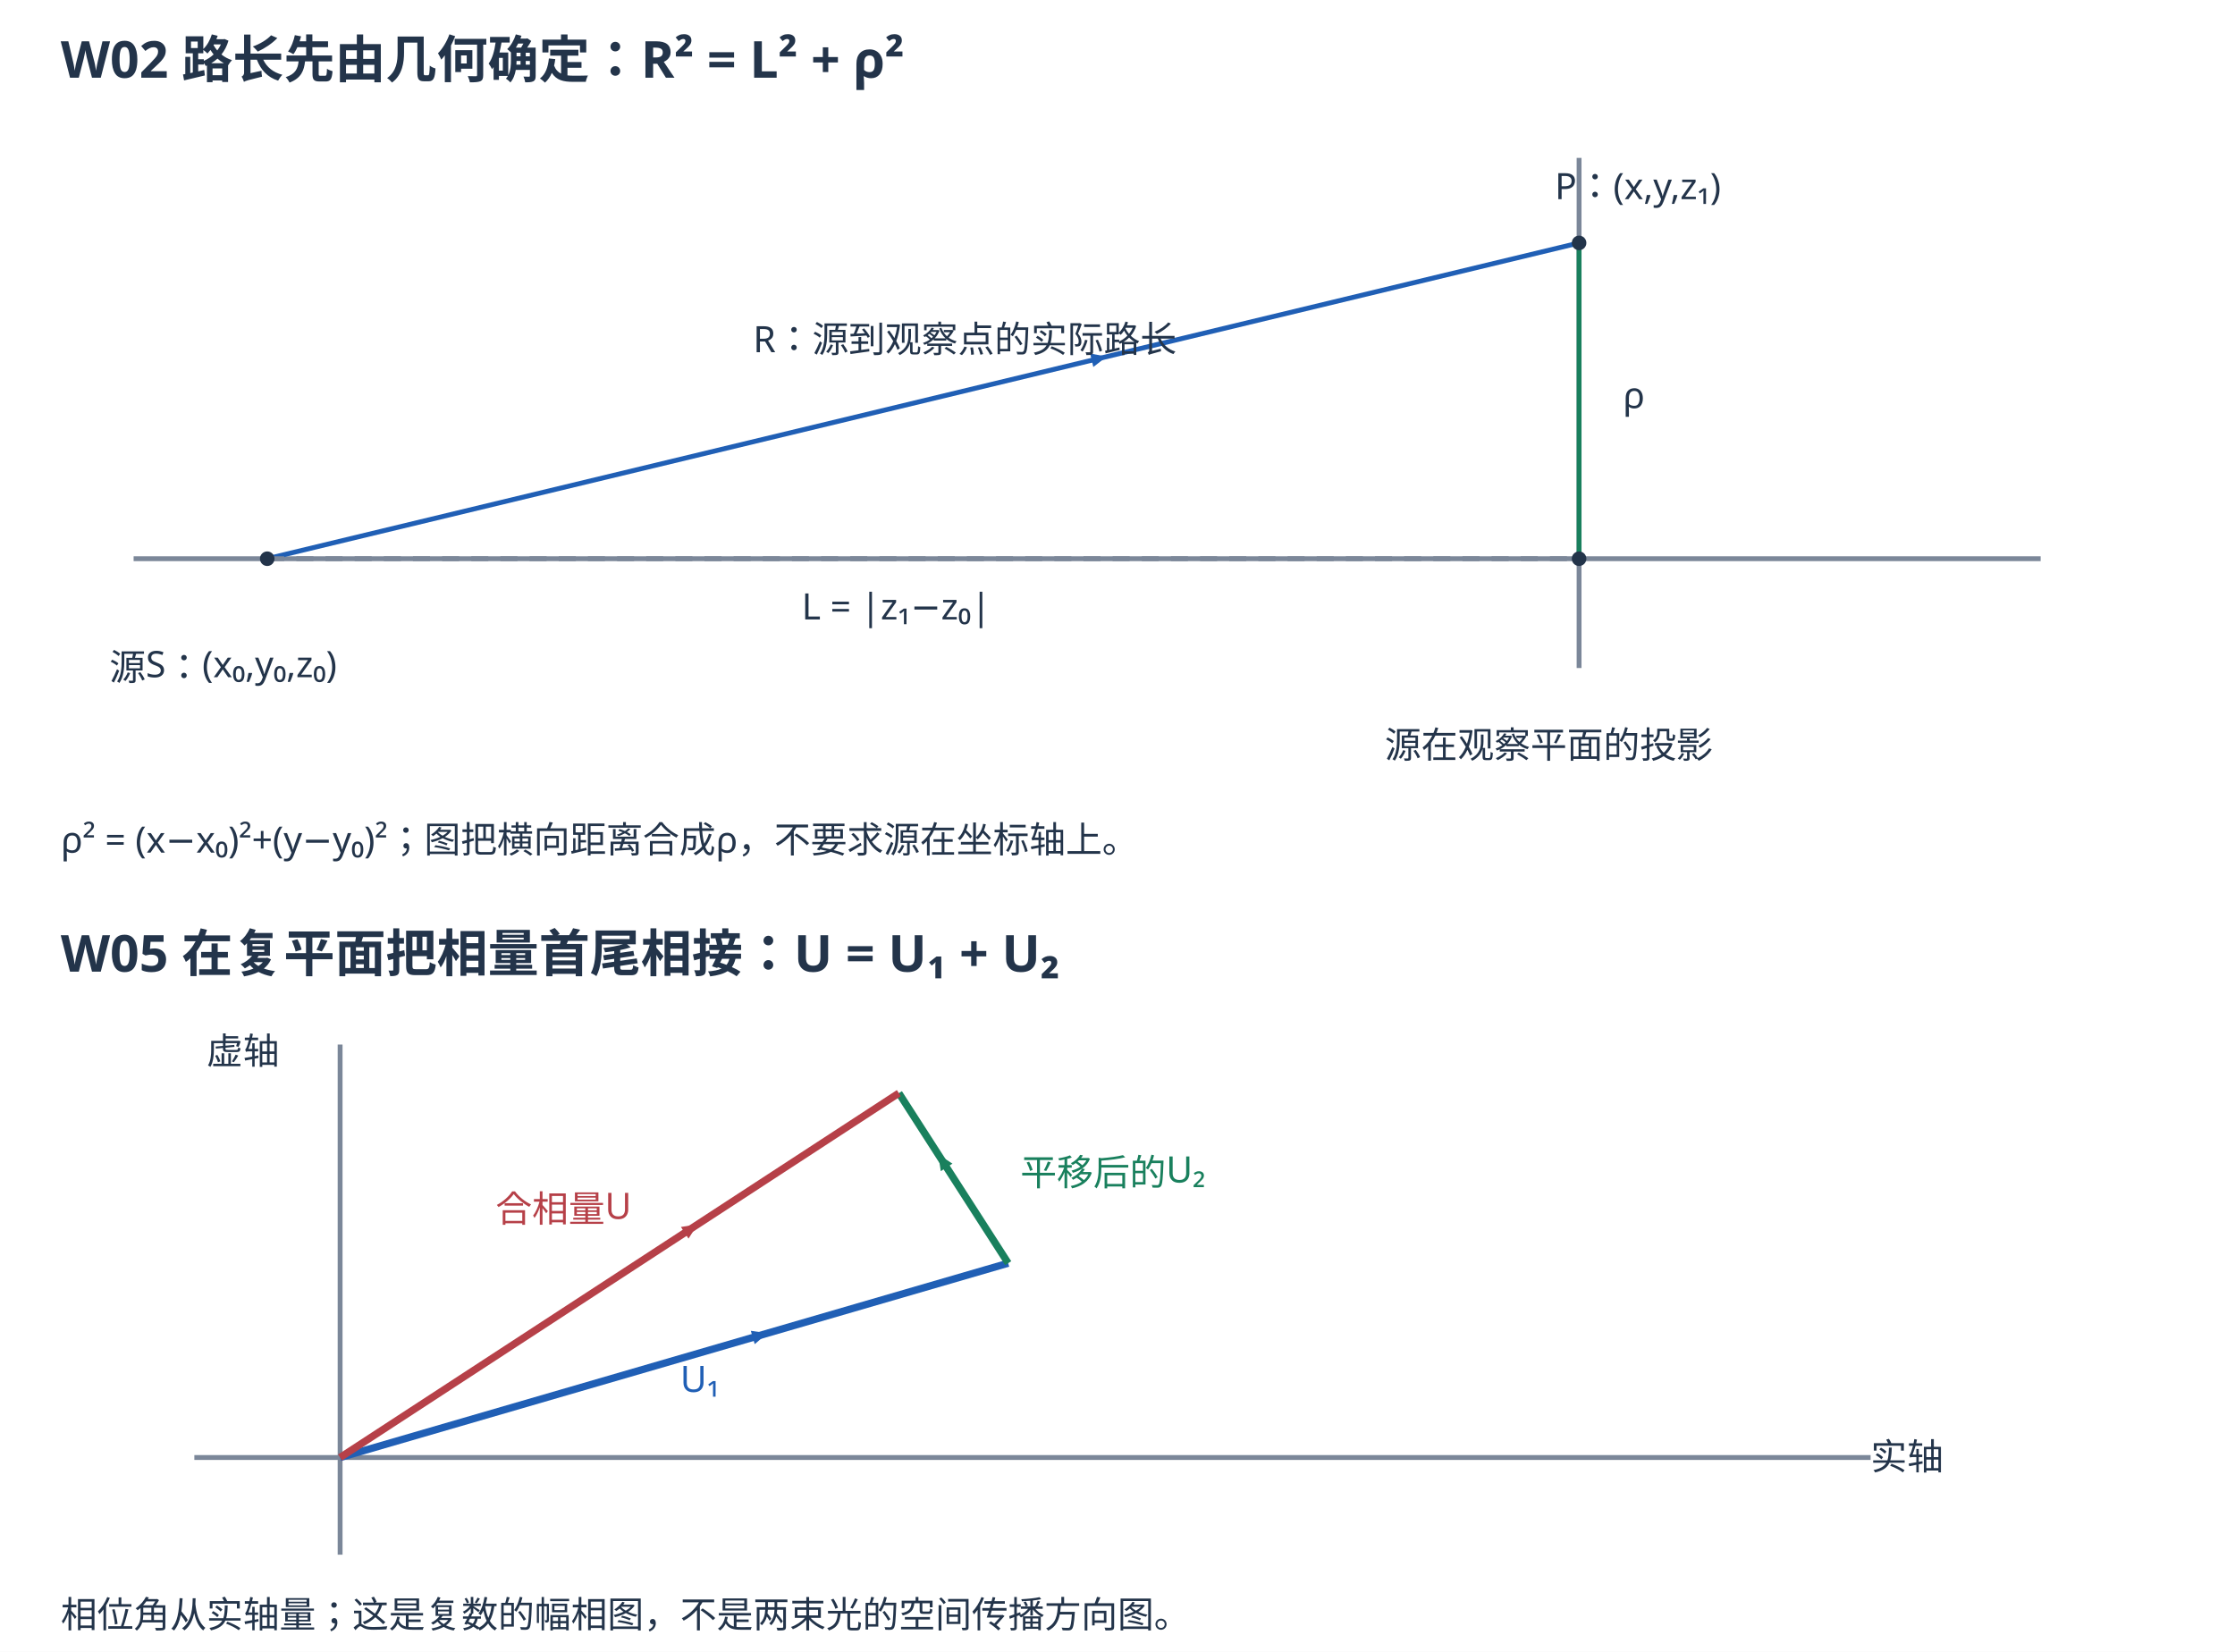
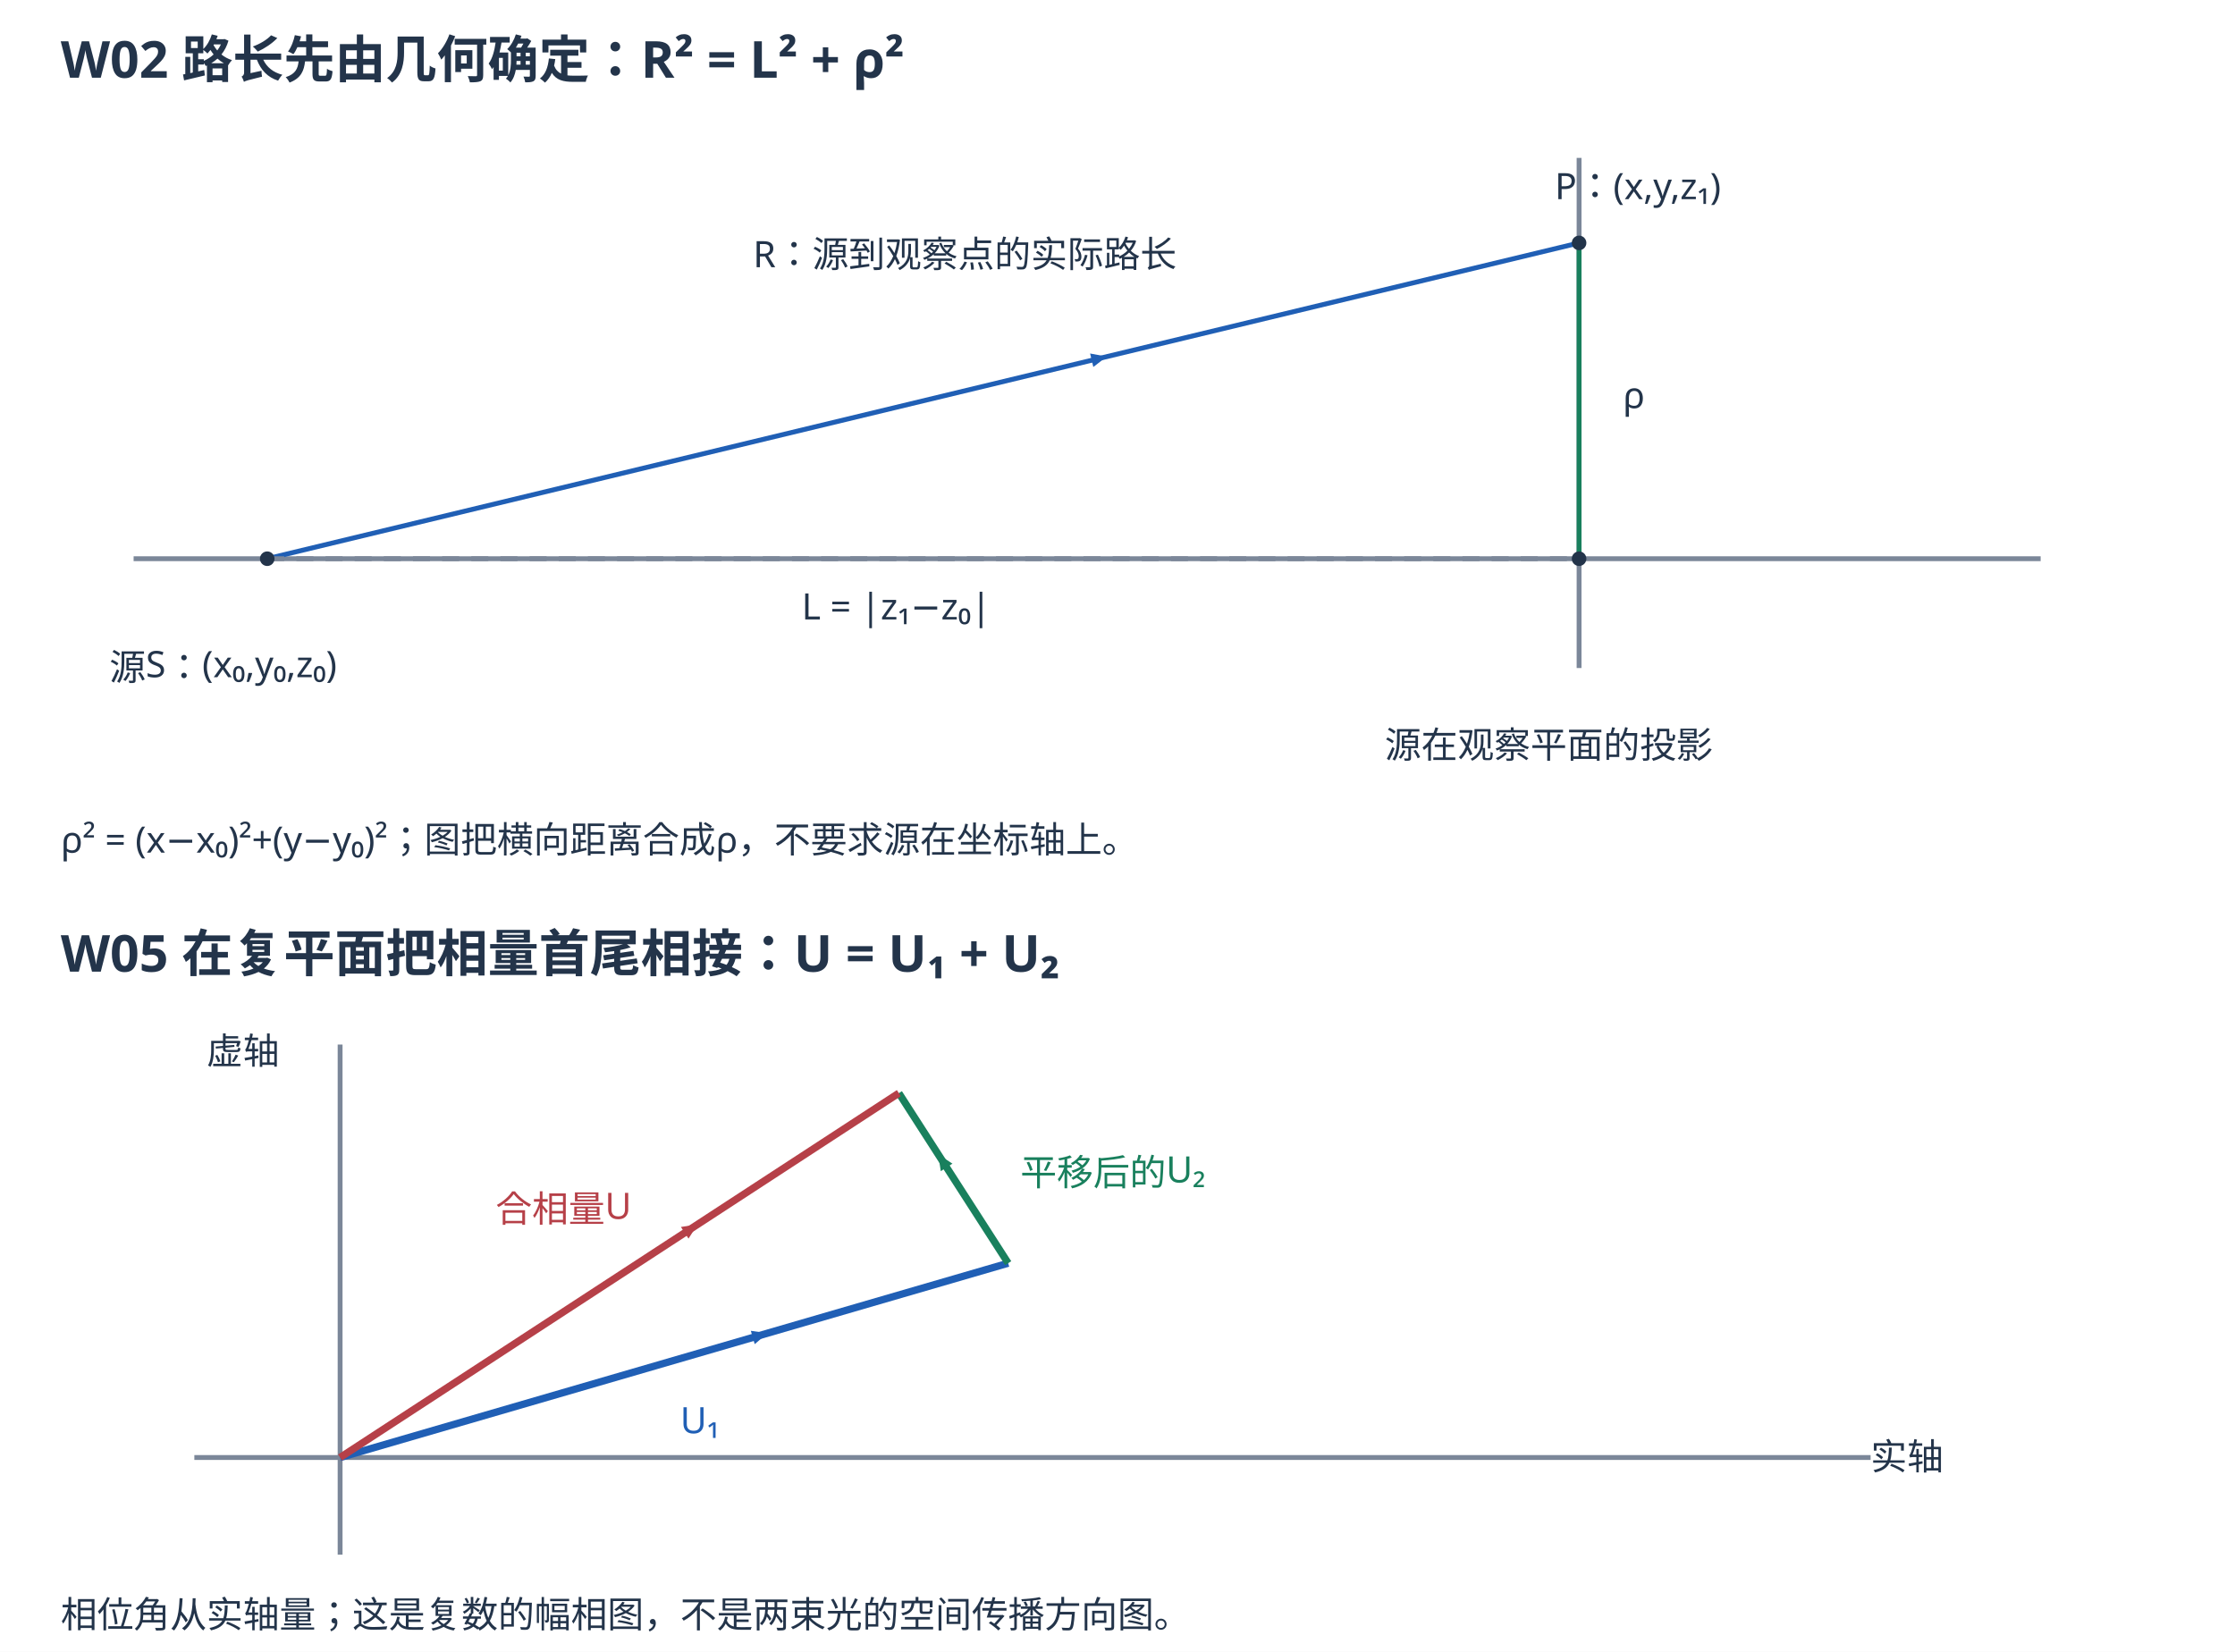
<svg xmlns="http://www.w3.org/2000/svg" width="920" height="680" viewBox="0 0 920 680">
  <rect width="920" height="680" fill="white" />
  <style>text{font:18px "Microsoft YaHei",sans-serif;fill:#23344a}.small{font-size:15px}.title{font-weight:700;font-size:21px}</style>
  <text x="25.00" y="32.00" class="title">W02 路长先由几何确定：R² = L² + ρ²</text>
  <path d="M55.00,230.00L840.00,230.00" fill="none" stroke="#7b8799" stroke-width="2" />
  <path d="M650.00,65.00L650.00,275.00" fill="none" stroke="#7b8799" stroke-width="2" />
  <path d="M110.00,230.00L650.00,100.00" fill="none" stroke="#205fb5" stroke-width="2" />
  <polygon points="455.60,146.80 450.05,151.07 448.72,145.52" fill="#205fb5" />
  <path d="M110.00,230.00L650.00,230.00" fill="none" stroke="#7b8799" stroke-width="2" stroke-dasharray="7 5" />
  <path d="M650.00,230.00L650.00,100.00" fill="none" stroke="#19805d" stroke-width="2" />
-   <text x="310.00" y="145.00" class="small">R：源到观察点的实际路长</text>
+   <text x="310.00" y="110.00" class="small">R：源到观察点的实际路长</text>
  <text x="330.00" y="255.00" class="small">L = |z₁−z₀|</text>
  <text x="668.00" y="168.00" class="small">ρ</text>
  <circle cx="110" cy="230" r="3" fill="#23344a" />
  <text x="45.00" y="280.00" class="small">源S：(x₀,y₀,z₀)</text>
  <circle cx="650" cy="100" r="3" fill="#23344a" />
  <text x="640.00" y="82.00" class="small">P：(x,y,z₁)</text>
  <circle cx="650" cy="230" r="3" fill="#23344a" />
  <text x="570.00" y="312.00" class="small">源在观察平面的投影</text>
  <text x="25.00" y="351.00" class="small">ρ² = (x−x₀)²+(y−y₀)²；图把横向距离合成ρ，不要求源在坐标轴上。</text>
  <text x="25.00" y="400.00" class="title">W05 在复平面把相量首尾相接：U = U₁ + U₂</text>
  <path d="M80.00,600.00L770.00,600.00" fill="none" stroke="#7b8799" stroke-width="2" />
  <path d="M140.00,640.00L140.00,430.00" fill="none" stroke="#7b8799" stroke-width="2" />
  <path d="M140.00,600.00L415.00,520.00" fill="none" stroke="#205fb5" stroke-width="3" />
  <polygon points="316.00,548.80 310.66,553.33 309.07,547.84" fill="#205fb5" />
  <path d="M415.00,520.00L370.00,450.00" fill="none" stroke="#19805d" stroke-width="3" />
  <polygon points="386.20,475.20 392.06,479.03 387.26,482.12" fill="#19805d" />
  <path d="M140.00,600.00L370.00,450.00" fill="none" stroke="#b64048" stroke-width="3" />
  <polygon points="287.20,504.00 283.41,509.88 280.29,505.10" fill="#b64048" />
  <text x="770.00" y="605.00" class="small">实轴</text>
  <text x="85.00" y="438.00" class="small">虚轴</text>
-   <text x="280.00" y="573.00" class="small" style="fill:#205fb5">U₁</text>
+   <text x="280.00" y="590.00" class="small" style="fill:#205fb5">U₁</text>
  <text x="420.00" y="488.00" class="small" style="fill:#19805d">平移后的U₂</text>
  <text x="204.00" y="503.00" class="small" style="fill:#b64048">合相量U</text>
  <text x="25.00" y="670.00" class="small">相位角从实轴量；这是复数的幅相图，不是两束光的空间传播方向图。</text>
</svg>
